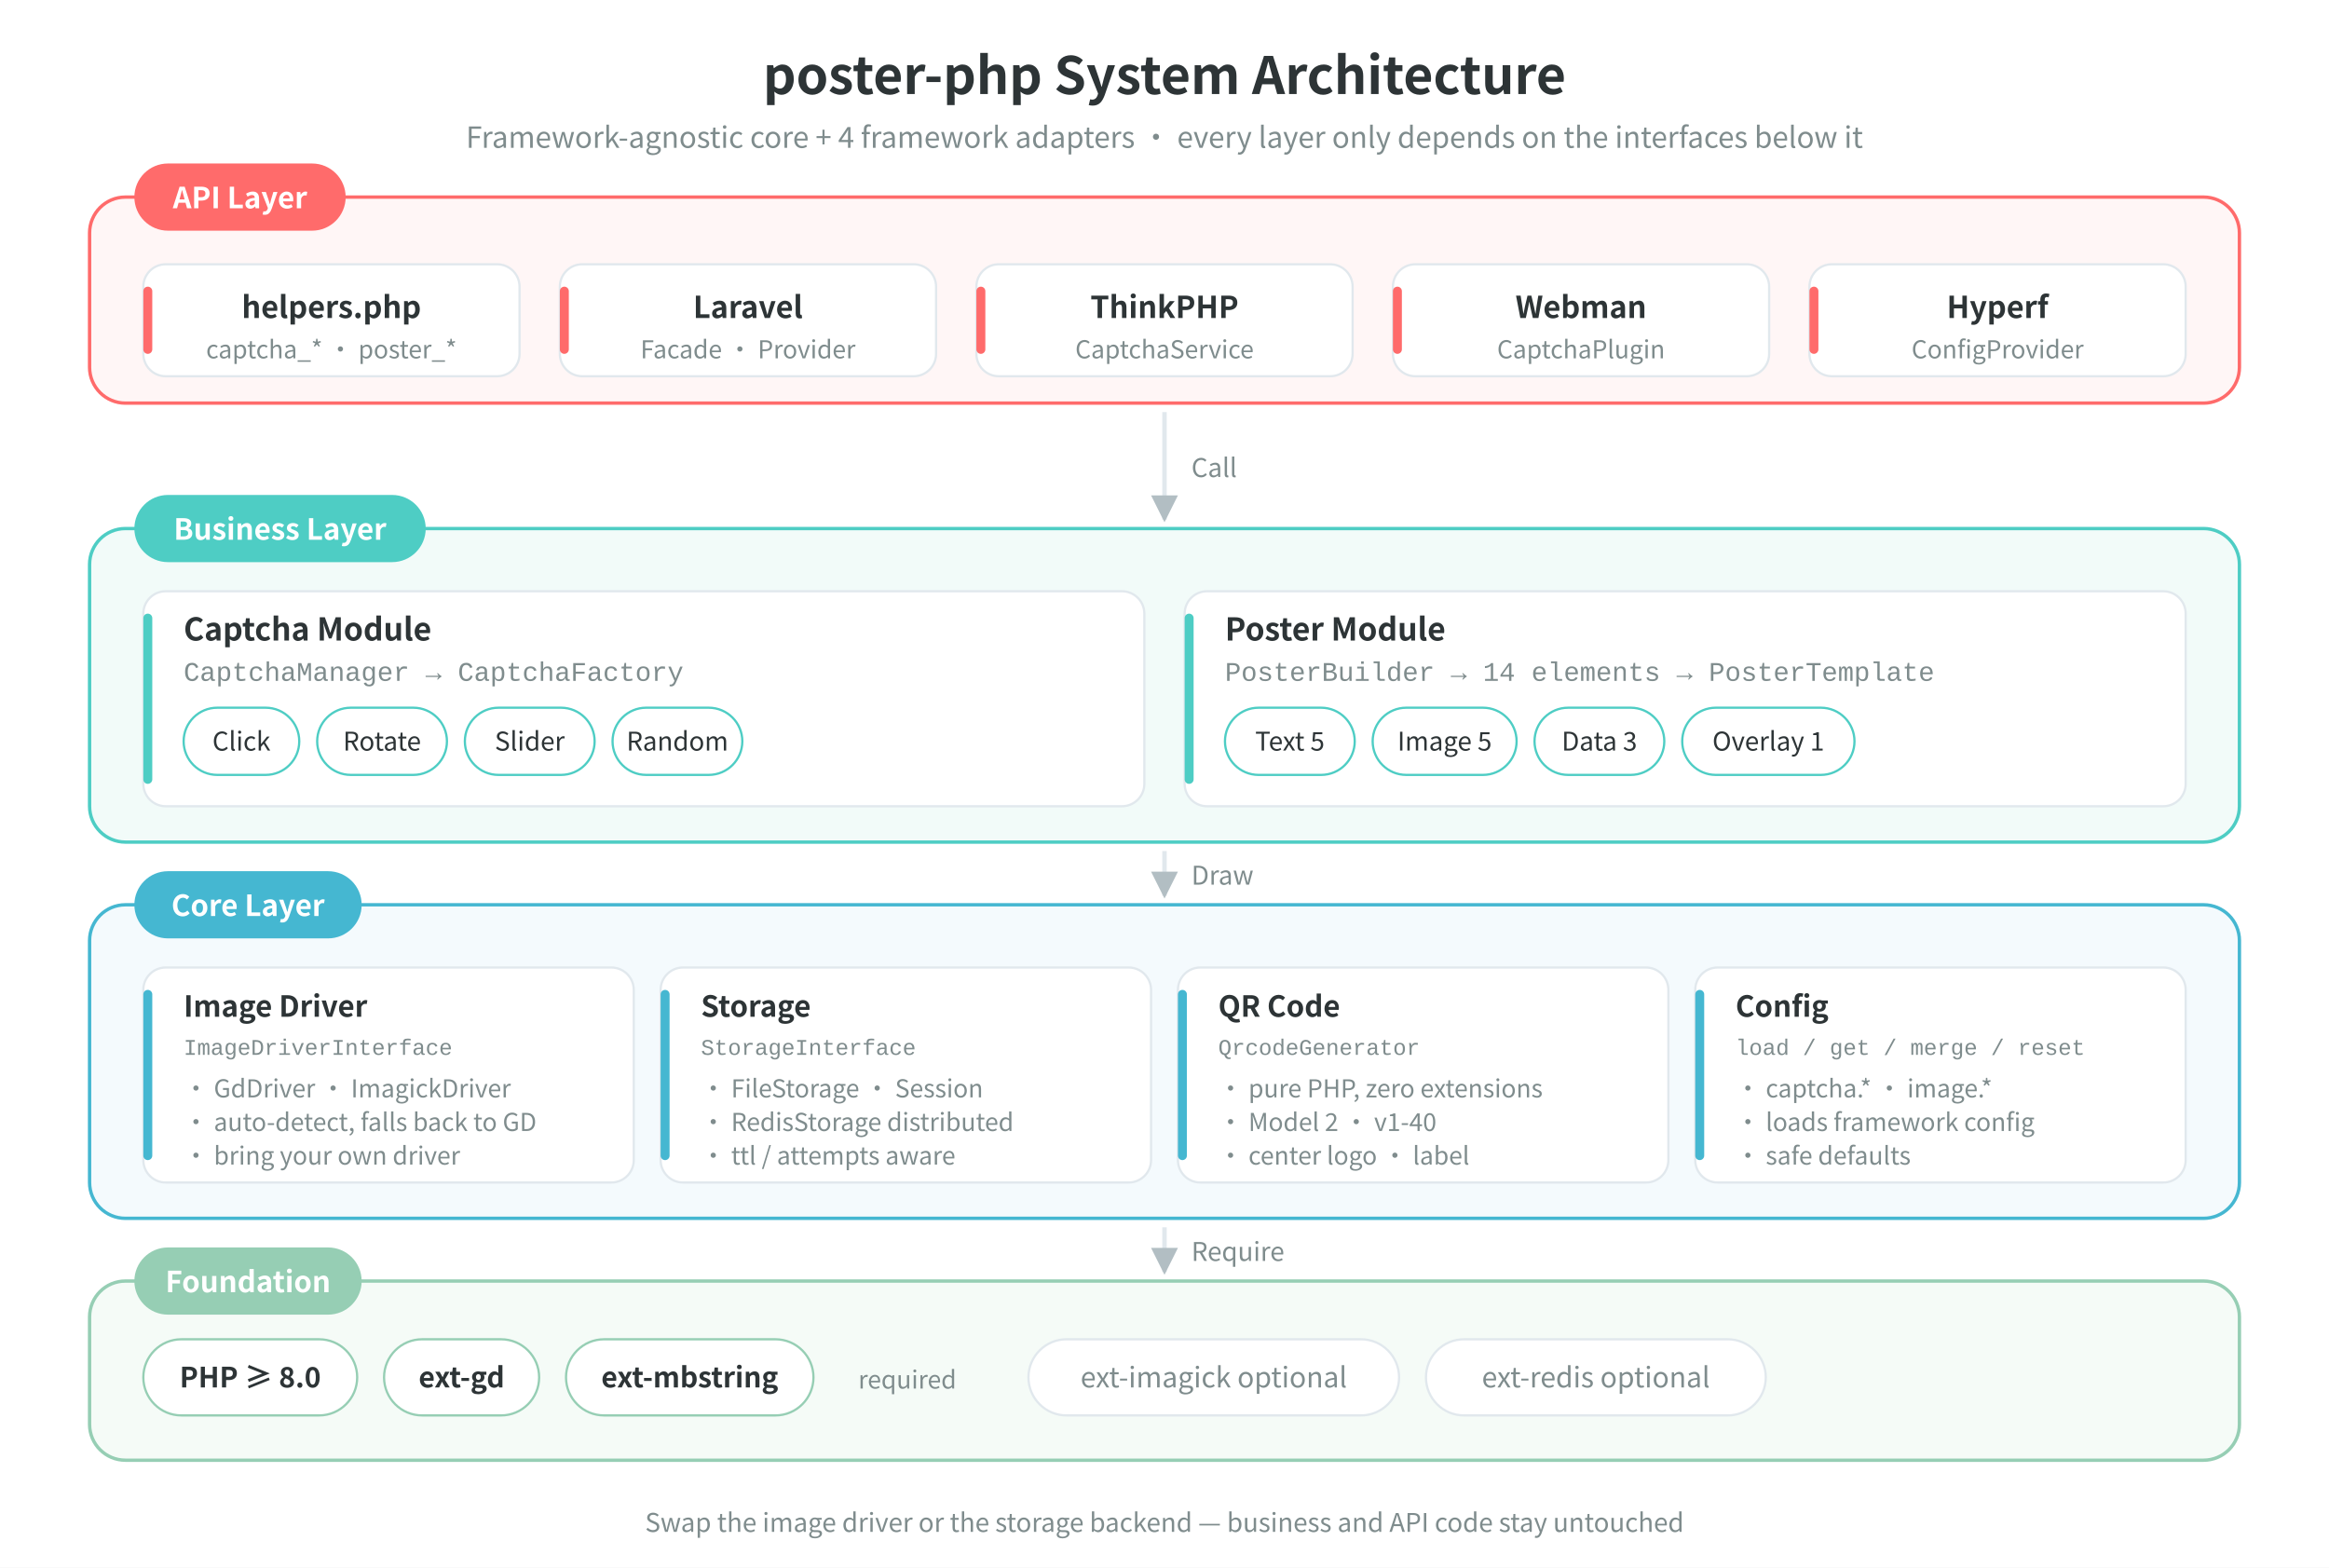
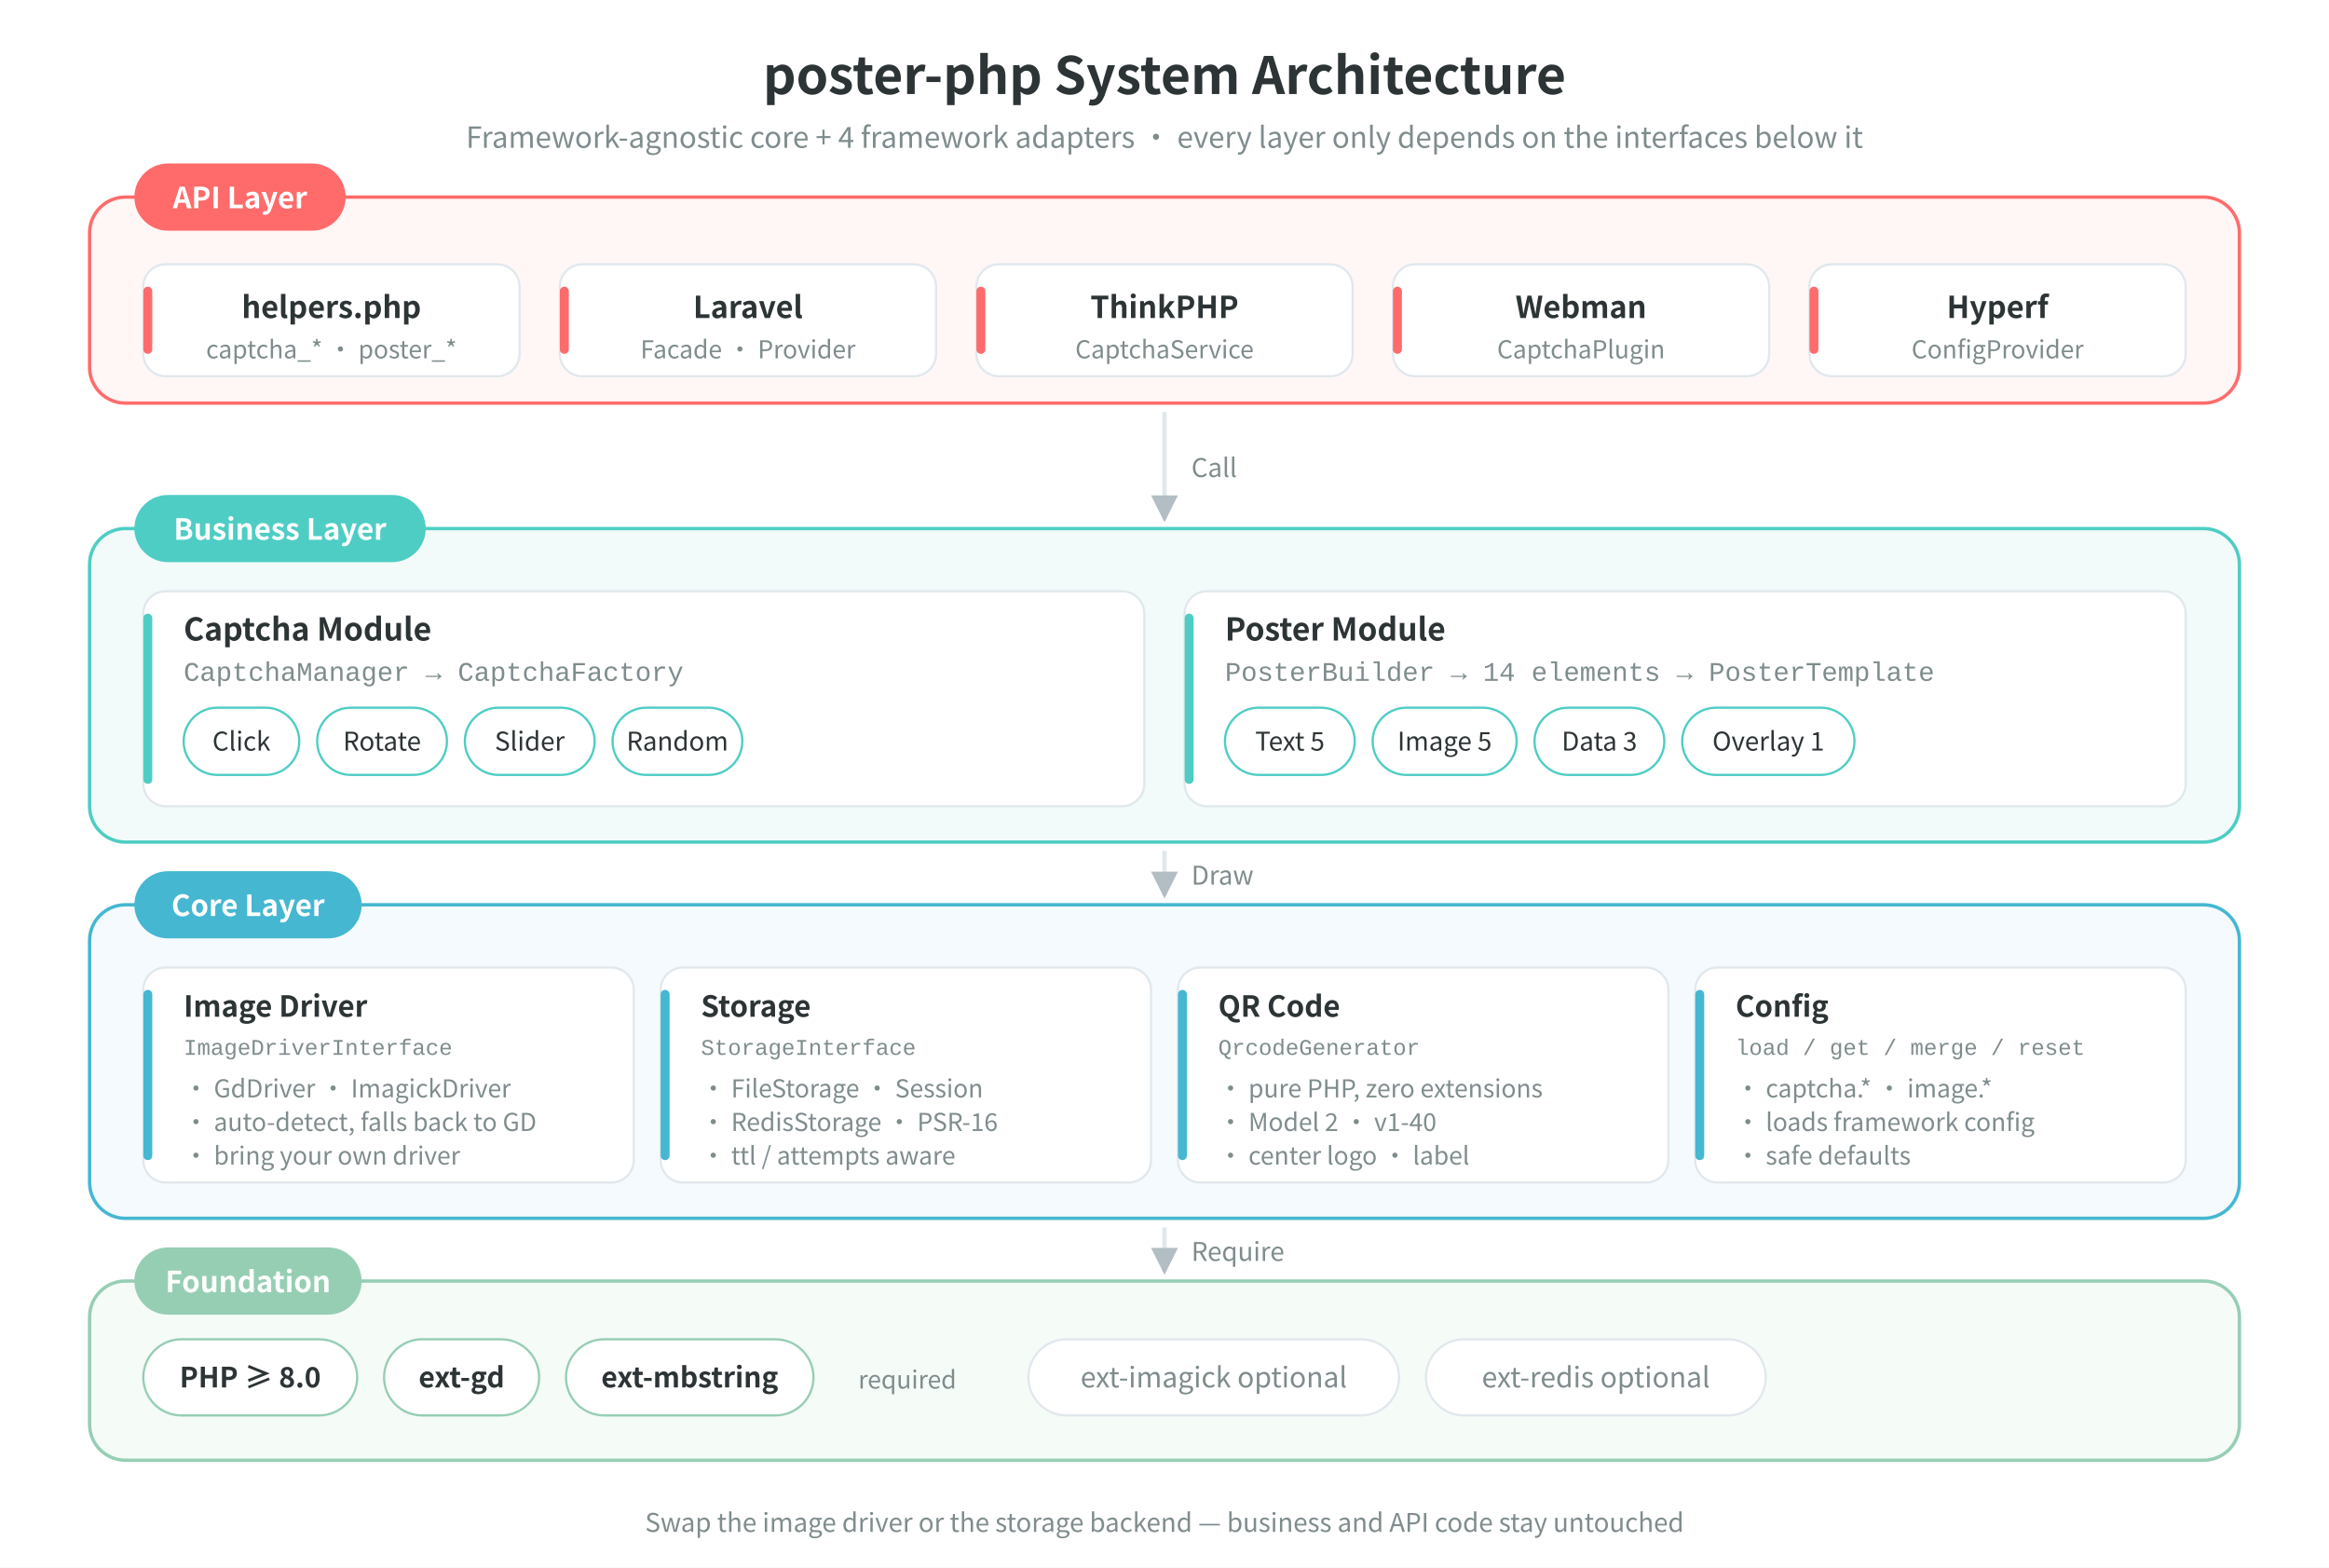
<svg xmlns="http://www.w3.org/2000/svg" viewBox="0 0 1040 700" width="1040" height="700" font-family="-apple-system,BlinkMacSystemFont,'Segoe UI','PingFang SC','Hiragino Sans GB','Microsoft YaHei','Noto Sans CJK SC',sans-serif" role="img" aria-label="poster-php System Architecture">
  <defs>
    <marker id="arrow" viewBox="0 0 10 10" refX="9" refY="5" markerWidth="6" markerHeight="6" orient="auto">
      <path d="M0 0L10 5L0 10Z" fill="#B2BEC3" />
    </marker>
  </defs>
  <rect width="1040" height="700" fill="#FFFFFF" />
  <text x="520" y="42" font-size="23" fill="#2D3436" font-weight="700" text-anchor="middle">poster-php System Architecture</text>
  <text x="520" y="66" font-size="13" fill="#7F8C8D" text-anchor="middle">Framework-agnostic core + 4 framework adapters · every layer only depends on the interfaces below it</text>
  <rect x="40" y="88" width="960" height="92" rx="16" fill="#FFF6F6" stroke="#FF6B6B" stroke-width="1.5" />
  <rect x="60" y="73" width="94.35" height="30" rx="15" fill="#FF6B6B" />
  <text x="107.18" y="93" font-size="13" fill="#FFFFFF" font-weight="700" text-anchor="middle">API Layer</text>
  <rect x="64" y="118" width="168" height="50" rx="10" fill="#FFFFFF" stroke="#E1E8ED" stroke-width="1" />
  <rect x="64" y="128" width="4" height="30" rx="2" fill="#FF6B6B" />
  <text x="148" y="142" font-size="13.5" fill="#2D3436" font-weight="600" text-anchor="middle">helpers.php</text>
  <text x="148" y="160" font-size="11" fill="#7F8C8D" text-anchor="middle">captcha_* · poster_*</text>
  <rect x="250" y="118" width="168" height="50" rx="10" fill="#FFFFFF" stroke="#E1E8ED" stroke-width="1" />
  <rect x="250" y="128" width="4" height="30" rx="2" fill="#FF6B6B" />
  <text x="334" y="142" font-size="13.5" fill="#2D3436" font-weight="600" text-anchor="middle">Laravel</text>
  <text x="334" y="160" font-size="11" fill="#7F8C8D" text-anchor="middle">Facade · Provider</text>
  <rect x="436" y="118" width="168" height="50" rx="10" fill="#FFFFFF" stroke="#E1E8ED" stroke-width="1" />
  <rect x="436" y="128" width="4" height="30" rx="2" fill="#FF6B6B" />
  <text x="520" y="142" font-size="13.5" fill="#2D3436" font-weight="600" text-anchor="middle">ThinkPHP</text>
  <text x="520" y="160" font-size="11" fill="#7F8C8D" text-anchor="middle">CaptchaService</text>
  <rect x="622" y="118" width="168" height="50" rx="10" fill="#FFFFFF" stroke="#E1E8ED" stroke-width="1" />
  <rect x="622" y="128" width="4" height="30" rx="2" fill="#FF6B6B" />
  <text x="706" y="142" font-size="13.5" fill="#2D3436" font-weight="600" text-anchor="middle">Webman</text>
  <text x="706" y="160" font-size="11" fill="#7F8C8D" text-anchor="middle">CaptchaPlugin</text>
  <rect x="808" y="118" width="168" height="50" rx="10" fill="#FFFFFF" stroke="#E1E8ED" stroke-width="1" />
  <rect x="808" y="128" width="4" height="30" rx="2" fill="#FF6B6B" />
  <text x="892" y="142" font-size="13.5" fill="#2D3436" font-weight="600" text-anchor="middle">Hyperf</text>
  <text x="892" y="160" font-size="11" fill="#7F8C8D" text-anchor="middle">ConfigProvider</text>
  <rect x="40" y="236" width="960" height="140" rx="16" fill="#F2FBF9" stroke="#4ECDC4" stroke-width="1.5" />
  <rect x="60" y="221" width="130.1" height="30" rx="15" fill="#4ECDC4" />
  <text x="125.05" y="241" font-size="13" fill="#FFFFFF" font-weight="700" text-anchor="middle">Business Layer</text>
  <rect x="64" y="264" width="447" height="96" rx="10" fill="#FFFFFF" stroke="#E1E8ED" stroke-width="1" />
  <rect x="64" y="274" width="4" height="76" rx="2" fill="#4ECDC4" />
  <text x="82" y="286" font-size="14" fill="#2D3436" font-weight="600">Captcha Module</text>
  <text x="82" y="304" font-size="12" fill="#7F8C8D" font-family="'SFMono-Regular',Consolas,'Liberation Mono',Menlo,monospace">CaptchaManager → CaptchaFactory</text>
  <rect x="82" y="316" width="51.63" height="30" rx="15" fill="#FFFFFF" stroke="#4ECDC4" stroke-width="1" />
  <text x="107.81" y="335.14" font-size="11.5" fill="#2D3436" text-anchor="middle">Click</text>
  <rect x="141.63" y="316" width="57.95" height="30" rx="15" fill="#FFFFFF" stroke="#4ECDC4" stroke-width="1" />
  <text x="170.6" y="335.14" font-size="11.5" fill="#2D3436" text-anchor="middle">Rotate</text>
  <rect x="207.58" y="316" width="57.95" height="30" rx="15" fill="#FFFFFF" stroke="#4ECDC4" stroke-width="1" />
  <text x="236.55" y="335.14" font-size="11.5" fill="#2D3436" text-anchor="middle">Slider</text>
  <rect x="273.53" y="316" width="57.95" height="30" rx="15" fill="#FFFFFF" stroke="#4ECDC4" stroke-width="1" />
  <text x="302.5" y="335.14" font-size="11.5" fill="#2D3436" text-anchor="middle">Random</text>
  <rect x="529" y="264" width="447" height="96" rx="10" fill="#FFFFFF" stroke="#E1E8ED" stroke-width="1" />
  <rect x="529" y="274" width="4" height="76" rx="2" fill="#4ECDC4" />
  <text x="547" y="286" font-size="14" fill="#2D3436" font-weight="600">Poster Module</text>
  <text x="547" y="304" font-size="12" fill="#7F8C8D" font-family="'SFMono-Regular',Consolas,'Liberation Mono',Menlo,monospace">PosterBuilder → 14 elements → PosterTemplate</text>
  <rect x="547" y="316" width="57.95" height="30" rx="15" fill="#FFFFFF" stroke="#4ECDC4" stroke-width="1" />
  <text x="575.98" y="335.14" font-size="11.5" fill="#2D3436" text-anchor="middle">Text 5</text>
  <rect x="612.95" y="316" width="64.28" height="30" rx="15" fill="#FFFFFF" stroke="#4ECDC4" stroke-width="1" />
  <text x="645.09" y="335.14" font-size="11.5" fill="#2D3436" text-anchor="middle">Image 5</text>
  <rect x="685.23" y="316" width="57.95" height="30" rx="15" fill="#FFFFFF" stroke="#4ECDC4" stroke-width="1" />
  <text x="714.2" y="335.14" font-size="11.5" fill="#2D3436" text-anchor="middle">Data 3</text>
  <rect x="751.18" y="316" width="76.93" height="30" rx="15" fill="#FFFFFF" stroke="#4ECDC4" stroke-width="1" />
  <text x="789.64" y="335.14" font-size="11.5" fill="#2D3436" text-anchor="middle">Overlay 1</text>
  <rect x="40" y="404" width="960" height="140" rx="16" fill="#F4FAFD" stroke="#45B7D1" stroke-width="1.5" />
  <rect x="60" y="389" width="101.5" height="30" rx="15" fill="#45B7D1" />
  <text x="110.75" y="409" font-size="13" fill="#FFFFFF" font-weight="700" text-anchor="middle">Core Layer</text>
  <rect x="64" y="432" width="219" height="96" rx="10" fill="#FFFFFF" stroke="#E1E8ED" stroke-width="1" />
  <rect x="64" y="442" width="4" height="76" rx="2" fill="#45B7D1" />
  <text x="82" y="454" font-size="13" fill="#2D3436" font-weight="600">Image Driver</text>
  <text x="82" y="471" font-size="10" fill="#7F8C8D" font-family="'SFMono-Regular',Consolas,'Liberation Mono',Menlo,monospace">ImageDriverInterface</text>
  <text x="82" y="490" font-size="11" fill="#7F8C8D">· GdDriver · ImagickDriver</text>
  <text x="82" y="505" font-size="11" fill="#7F8C8D">· auto-detect, falls back to GD</text>
  <text x="82" y="520" font-size="11" fill="#7F8C8D">· bring your own driver</text>
  <rect x="295" y="432" width="219" height="96" rx="10" fill="#FFFFFF" stroke="#E1E8ED" stroke-width="1" />
  <rect x="295" y="442" width="4" height="76" rx="2" fill="#45B7D1" />
  <text x="313" y="454" font-size="13" fill="#2D3436" font-weight="600">Storage</text>
  <text x="313" y="471" font-size="10" fill="#7F8C8D" font-family="'SFMono-Regular',Consolas,'Liberation Mono',Menlo,monospace">StorageInterface</text>
  <text x="313" y="490" font-size="11" fill="#7F8C8D">· FileStorage · Session</text>
-   <text x="313" y="505" font-size="11" fill="#7F8C8D">· RedisStorage distributed</text>
+   <text x="313" y="505" font-size="11" fill="#7F8C8D">· RedisStorage · PSR-16</text>
  <text x="313" y="520" font-size="11" fill="#7F8C8D">· ttl / attempts aware</text>
  <rect x="526" y="432" width="219" height="96" rx="10" fill="#FFFFFF" stroke="#E1E8ED" stroke-width="1" />
  <rect x="526" y="442" width="4" height="76" rx="2" fill="#45B7D1" />
  <text x="544" y="454" font-size="13" fill="#2D3436" font-weight="600">QR Code</text>
  <text x="544" y="471" font-size="10" fill="#7F8C8D" font-family="'SFMono-Regular',Consolas,'Liberation Mono',Menlo,monospace">QrcodeGenerator</text>
  <text x="544" y="490" font-size="11" fill="#7F8C8D">· pure PHP, zero extensions</text>
  <text x="544" y="505" font-size="11" fill="#7F8C8D">· Model 2 · v1-40</text>
  <text x="544" y="520" font-size="11" fill="#7F8C8D">· center logo · label</text>
  <rect x="757" y="432" width="219" height="96" rx="10" fill="#FFFFFF" stroke="#E1E8ED" stroke-width="1" />
  <rect x="757" y="442" width="4" height="76" rx="2" fill="#45B7D1" />
  <text x="775" y="454" font-size="13" fill="#2D3436" font-weight="600">Config</text>
  <text x="775" y="471" font-size="10" fill="#7F8C8D" font-family="'SFMono-Regular',Consolas,'Liberation Mono',Menlo,monospace">load / get / merge / reset</text>
  <text x="775" y="490" font-size="11" fill="#7F8C8D">· captcha.* · image.*</text>
  <text x="775" y="505" font-size="11" fill="#7F8C8D">· loads framework config</text>
  <text x="775" y="520" font-size="11" fill="#7F8C8D">· safe defaults</text>
  <rect x="40" y="572" width="960" height="80" rx="16" fill="#F5FBF7" stroke="#96CEB4" stroke-width="1.5" />
  <rect x="60" y="557" width="101.5" height="30" rx="15" fill="#96CEB4" />
  <text x="110.75" y="577" font-size="13" fill="#FFFFFF" font-weight="700" text-anchor="middle">Foundation</text>
  <rect x="64" y="598" width="95.5" height="34" rx="17" fill="#FFFFFF" stroke="#96CEB4" stroke-width="1" />
  <text x="111.75" y="619.5" font-size="12.5" fill="#2D3436" font-weight="600" text-anchor="middle">PHP ≥ 8.0</text>
  <rect x="171.5" y="598" width="69.25" height="34" rx="17" fill="#FFFFFF" stroke="#96CEB4" stroke-width="1" />
  <text x="206.13" y="619.5" font-size="12.5" fill="#2D3436" font-weight="600" text-anchor="middle">ext-gd</text>
  <rect x="252.75" y="598" width="110.5" height="34" rx="17" fill="#FFFFFF" stroke="#96CEB4" stroke-width="1" />
  <text x="308" y="619.5" font-size="12.5" fill="#2D3436" font-weight="600" text-anchor="middle">ext-mbstring</text>
  <text x="383.25" y="620" font-size="11" fill="#7F8C8D">required</text>
  <rect x="459.25" y="598" width="165.5" height="34" rx="17" fill="#FFFFFF" stroke="#E1E8ED" stroke-width="1" />
  <text x="542" y="619.5" font-size="12.5" fill="#7F8C8D" text-anchor="middle">ext-imagick optional</text>
  <rect x="636.75" y="598" width="151.75" height="34" rx="17" fill="#FFFFFF" stroke="#E1E8ED" stroke-width="1" />
  <text x="712.63" y="619.5" font-size="12.5" fill="#7F8C8D" text-anchor="middle">ext-redis optional</text>
  <line x1="520" y1="184" x2="520" y2="232" stroke="#E1E8ED" stroke-width="2" marker-end="url(#arrow)" />
  <text x="532" y="213" font-size="11.5" fill="#7F8C8D">Call</text>
  <line x1="520" y1="380" x2="520" y2="400" stroke="#E1E8ED" stroke-width="2" marker-end="url(#arrow)" />
  <text x="532" y="395" font-size="11.5" fill="#7F8C8D">Draw</text>
  <line x1="520" y1="548" x2="520" y2="568" stroke="#E1E8ED" stroke-width="2" marker-end="url(#arrow)" />
  <text x="532" y="563" font-size="11.5" fill="#7F8C8D">Require</text>
  <text x="520" y="684" font-size="11.5" fill="#7F8C8D" text-anchor="middle">Swap the image driver or the storage backend — business and API code stay untouched</text>
</svg>
